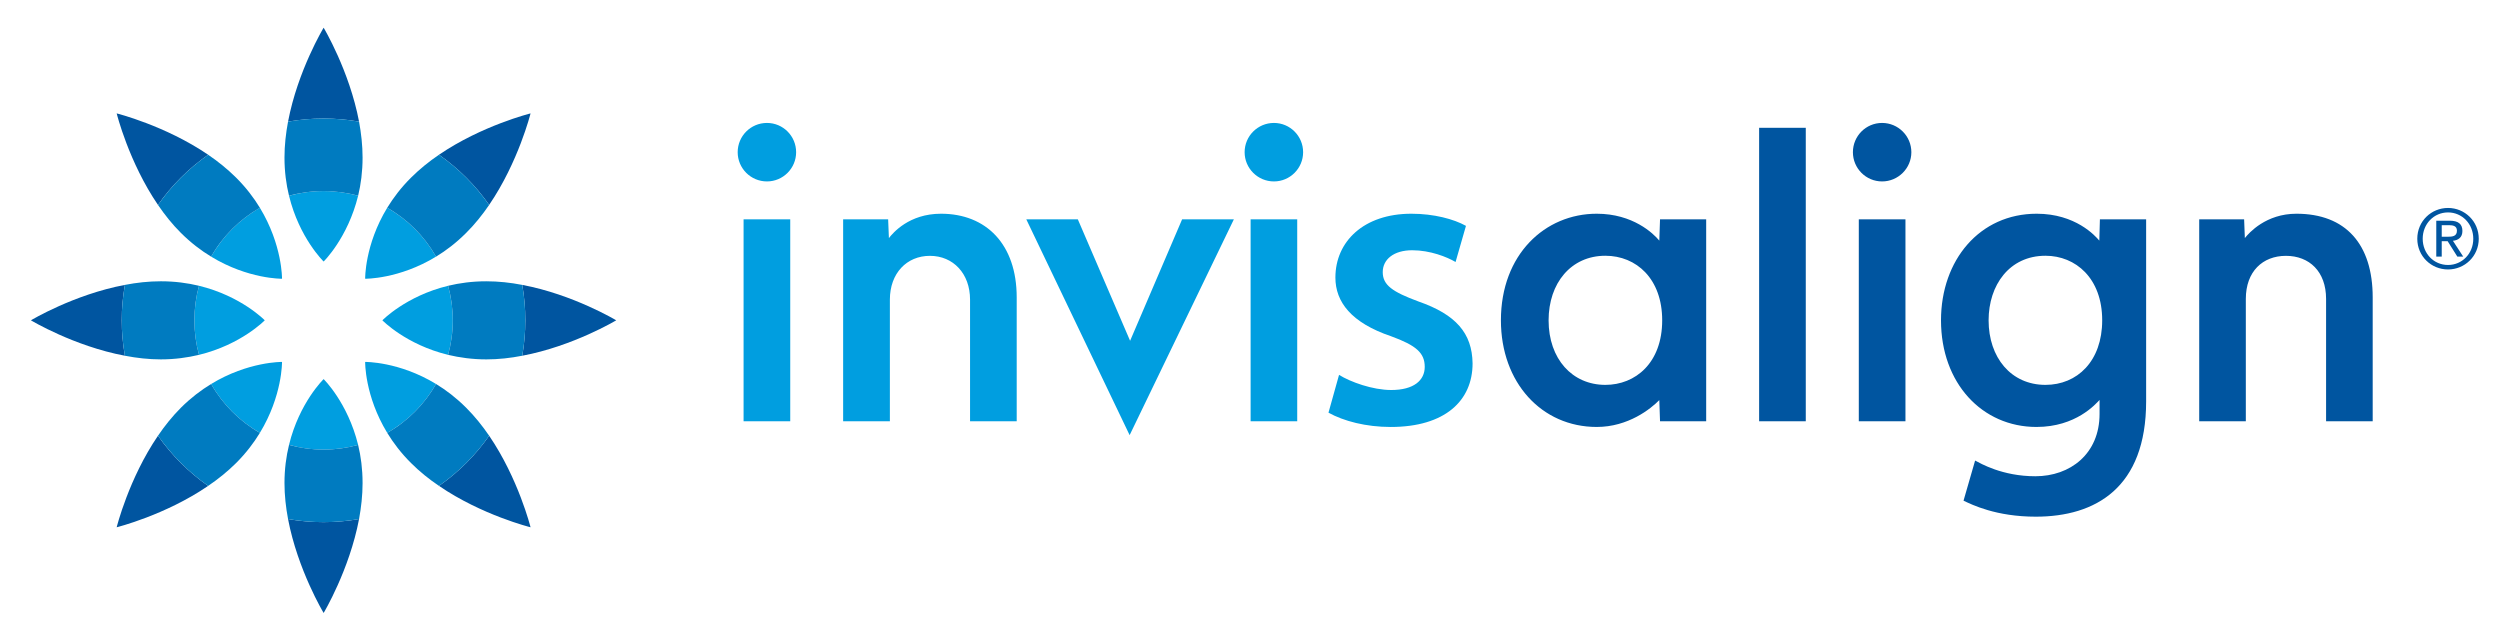
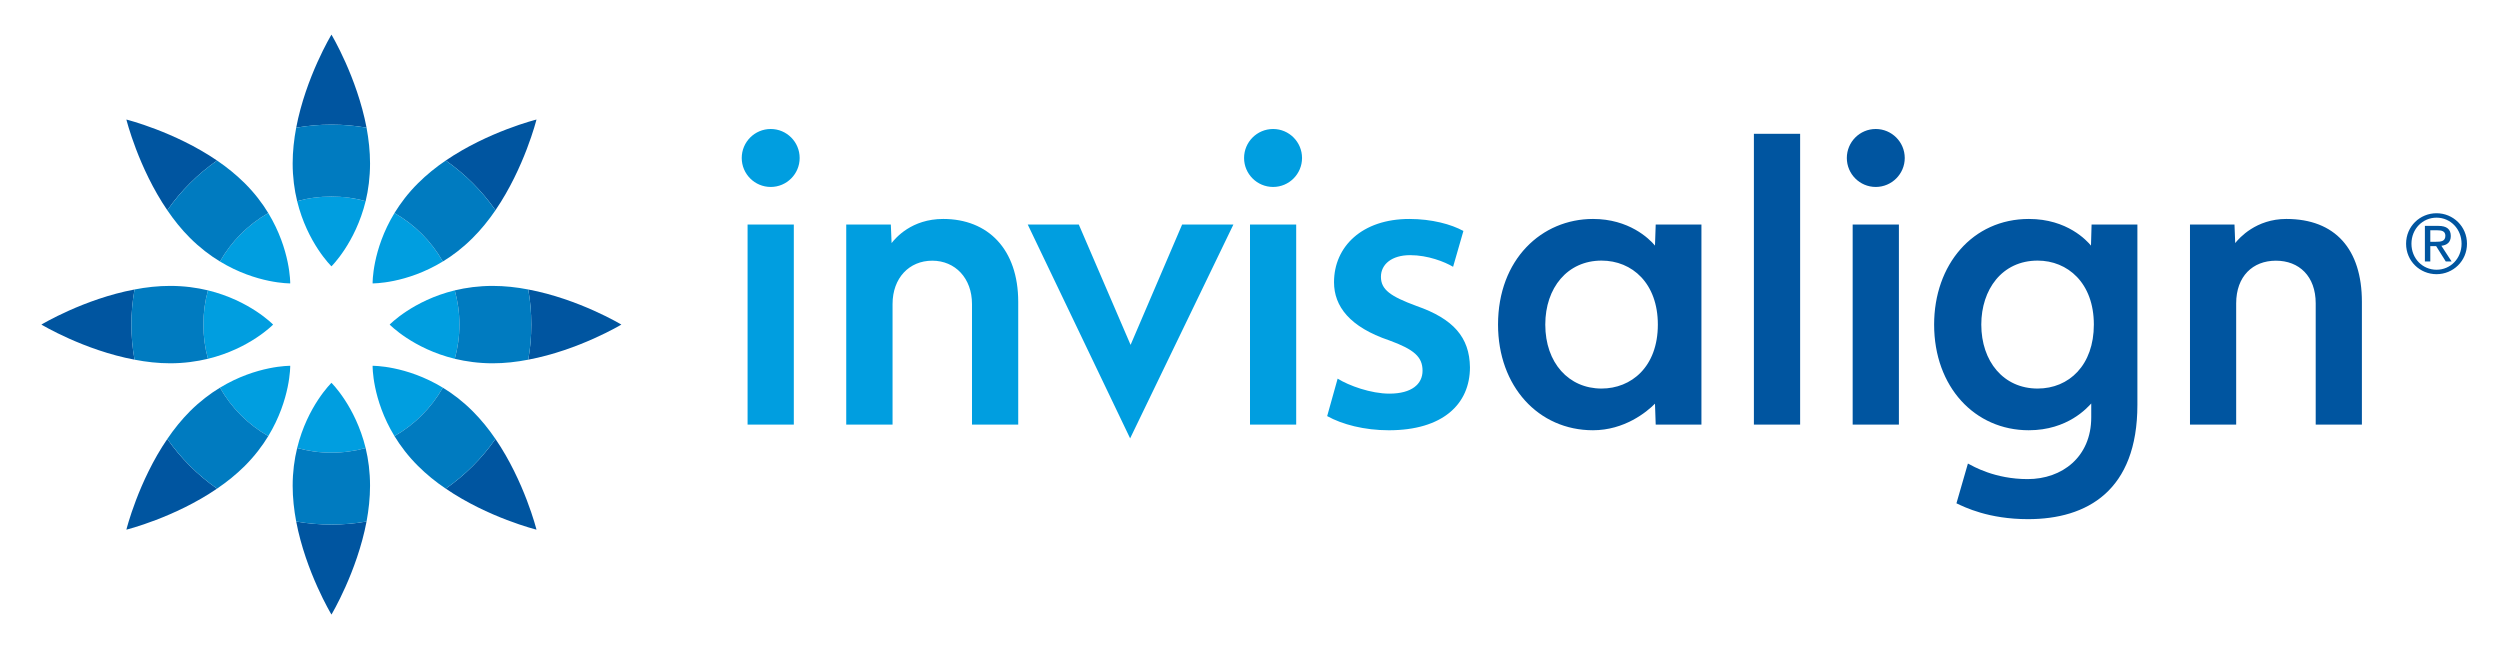
- <svg xmlns="http://www.w3.org/2000/svg" version="1.1" id="Layer_1" x="0px" y="0px" width="345.333px" height="88px" viewBox="0 0 345.333 88" enable-background="new 0 0 345.333 88" xml:space="preserve">
+ <svg xmlns="http://www.w3.org/2000/svg" version="1.1" id="Layer_1" x="0px" y="0px" width="348.5px" height="90px" viewBox="0 0 348.5 90" enable-background="new 0 0 348.5 90" xml:space="preserve">
  <g>
-     <rect x="-37.166" y="-37.25" fill="none" width="405" height="162.5" />
+     <rect x="-35.666" y="-36.25" fill="none" width="405" height="162.5" />
    <g>
-       <path fill="#0055A0" d="M303.783,30.301h6.205l0.1,2.584c0.568-0.715,2.912-3.363,7.125-3.363c6.814,0,10.535,4.213,10.535,11.555    v17.115h-6.439V41.287c0-3.779-2.309-5.947-5.549-5.947c-3.217,0-5.537,2.168-5.537,5.947v16.904h-6.439V30.301z M249.438,58.191    h-6.445V17.65h6.445V58.191z M263.207,58.191h-6.445V30.301h6.445V58.191z M259.979,16.982c-2.232,0-4.031,1.811-4.031,4.043    c0,2.221,1.799,4.037,4.031,4.037c2.227,0,4.043-1.816,4.043-4.037C264.021,18.793,262.205,16.982,259.979,16.982 M229.305,30.301    h6.375v27.891h-6.375l-0.1-2.924c-1.172,1.195-4.289,3.709-8.643,3.709c-7.6,0-13.236-6.117-13.236-14.73    c0-9.111,6.1-14.725,13.236-14.725c4.998,0,7.811,2.713,8.643,3.715L229.305,30.301z M213.912,44.246    c0,5.35,3.281,8.918,7.84,8.918c4.137,0,7.852-3.012,7.852-8.918c0-5.736-3.563-8.918-7.852-8.918    C217.006,35.328,213.912,39.113,213.912,44.246 M290.383,44.246c0-5.818-3.668-8.918-7.834-8.918    c-4.986,0-7.857,4.055-7.857,8.918c0,5.133,3.094,8.918,7.852,8.918C286.92,53.164,290.383,49.906,290.383,44.246 M296.453,55.432    c0,11.965-7.002,15.938-15.246,15.938c-5.496,0-8.813-1.658-9.979-2.209l1.6-5.543c0.727,0.381,3.738,2.168,8.326,2.168    c4.799,0,8.865-3.076,8.865-8.613v-1.928c-0.521,0.545-3.246,3.732-8.713,3.732c-7.512,0-13.189-6.041-13.189-14.73    c0-8.326,5.344-14.725,13.213-14.725c5.367,0,8.092,3.047,8.654,3.715l0.082-2.936h6.387V55.432z" />
-       <path fill="#009EE0" d="M148.885,30.301l7.219,16.775l7.184-16.775h7.148l-14.396,29.807l-14.273-29.807H148.885z M184.967,51.781    c1.57,0.984,4.646,2.092,7.207,2.092c3.129,0,4.629-1.342,4.629-3.193c0-1.916-1.154-2.959-4.641-4.23    c-5.514-1.863-7.699-4.746-7.699-8.109c0-4.986,3.926-8.818,10.494-8.818c3.135,0,5.865,0.744,7.541,1.676l-1.436,4.992    c-1.184-0.697-3.504-1.623-5.988-1.623c-2.561,0-4.072,1.271-4.072,3.018c0,1.799,1.342,2.73,4.945,4.061    c5.162,1.799,7.406,4.371,7.465,8.549c0,5.156-3.814,8.783-11.303,8.783c-3.422,0-6.504-0.809-8.602-1.975L184.967,51.781z     M109.158,58.191h-6.445V30.301h6.445V58.191z M105.941,16.982c-2.238,0-4.043,1.811-4.043,4.043c0,2.221,1.805,4.037,4.043,4.037    c2.227,0,4.031-1.816,4.031-4.037C109.973,18.793,108.168,16.982,105.941,16.982 M179.189,58.191h-6.439V30.301h6.439V58.191z     M175.973,16.982c-2.238,0-4.049,1.811-4.049,4.043c0,2.221,1.811,4.037,4.049,4.037c2.227,0,4.031-1.816,4.031-4.037    C180.004,18.793,178.199,16.982,175.973,16.982 M116.465,30.301h6.217l0.105,2.584c0.563-0.715,2.783-3.363,7.201-3.363    c6.234,0,10.453,4.213,10.453,11.561v17.109h-6.445V41.381c0-3.58-2.32-6.041-5.543-6.041c-3.211,0-5.531,2.414-5.531,6.041    v16.811h-6.457V30.301z" />
-       <path fill="#009EE0" d="M53.488,28.701c2.818,1.605,5.145,3.938,6.744,6.75c-5.127,3.123-9.791,3.053-9.791,3.053    S50.359,33.846,53.488,28.701 M60.232,53.041c-5.127-3.117-9.791-3.047-9.791-3.047s-0.082,4.658,3.047,9.797    C56.307,58.191,58.633,55.854,60.232,53.041 M52.82,44.246c0,0,3.246,3.352,9.076,4.77c0.422-1.518,0.65-3.117,0.65-4.77    s-0.229-3.246-0.65-4.77C56.066,40.895,52.82,44.246,52.82,44.246 M36.572,44.246c0,0-3.246-3.352-9.082-4.77    c-0.422,1.523-0.639,3.117-0.639,4.77s0.217,3.252,0.639,4.77C33.326,47.598,36.572,44.246,36.572,44.246 M38.957,49.994    c0,0-4.664-0.07-9.791,3.047c1.588,2.813,3.926,5.15,6.732,6.75C39.021,54.652,38.957,49.994,38.957,49.994 M38.957,38.504    c0,0,0.064-4.658-3.059-9.803c-2.807,1.605-5.145,3.938-6.732,6.75C34.293,38.574,38.957,38.504,38.957,38.504 M44.705,52.367    c0,0-3.357,3.246-4.781,9.082c1.529,0.428,3.117,0.656,4.781,0.656c1.646,0,3.24-0.229,4.764-0.65    C48.033,55.613,44.705,52.367,44.705,52.367 M44.705,36.125c0,0,3.328-3.246,4.764-9.082c-1.523-0.428-3.117-0.65-4.764-0.65    c-1.664,0-3.252,0.223-4.781,0.65C41.348,32.879,44.705,36.125,44.705,36.125" />
-       <path fill="#0055A0" d="M60.637,21.377c5.918-4.037,12.65-5.713,12.65-5.713s-1.676,6.721-5.719,12.639    C65.688,25.607,63.338,23.264,60.637,21.377 M49.598,16.801c-1.336-7.043-4.893-12.973-4.893-12.973s-3.58,5.93-4.916,12.973    c1.6-0.275,3.234-0.428,4.916-0.428C46.369,16.373,48.004,16.52,49.598,16.801 M60.637,67.115    c5.918,4.049,12.65,5.719,12.65,5.719s-1.676-6.721-5.719-12.645C65.688,62.885,63.338,65.234,60.637,67.115 M17.254,39.354    C10.199,40.678,4.27,44.246,4.27,44.246s5.93,3.568,12.984,4.893c-0.287-1.576-0.439-3.217-0.439-4.893    C16.814,42.576,16.967,40.941,17.254,39.354 M72.139,49.139c7.049-1.324,12.979-4.893,12.979-4.893s-5.93-3.568-12.979-4.893    c0.287,1.588,0.428,3.223,0.428,4.893C72.566,45.922,72.426,47.563,72.139,49.139 M28.756,21.377    c-5.924-4.037-12.639-5.713-12.639-5.713s1.664,6.721,5.707,12.645C23.699,25.607,26.061,23.264,28.756,21.377 M39.789,71.697    c1.336,7.037,4.916,12.973,4.916,12.973s3.557-5.936,4.893-12.973c-1.594,0.281-3.229,0.428-4.893,0.428    C43.023,72.125,41.389,71.979,39.789,71.697 M21.824,60.189c-4.043,5.924-5.707,12.645-5.707,12.645s6.715-1.67,12.639-5.719    C26.061,65.234,23.699,62.885,21.824,60.189" />
-       <path fill="#007BC0" d="M50.084,66.723c0,1.676-0.188,3.357-0.486,4.975c-1.594,0.281-3.229,0.428-4.893,0.428    c-1.682,0-3.328-0.146-4.916-0.428c-0.305-1.617-0.492-3.299-0.492-4.975c0-1.934,0.24-3.691,0.627-5.268    c1.529,0.422,3.117,0.65,4.781,0.65c1.646,0,3.24-0.229,4.764-0.65C49.85,63.031,50.084,64.789,50.084,66.723 M61.896,39.477    c0.422,1.523,0.65,3.117,0.65,4.77s-0.229,3.252-0.65,4.77c1.576,0.375,3.346,0.627,5.285,0.627c1.67,0,3.346-0.188,4.957-0.504    c0.287-1.576,0.428-3.217,0.428-4.893c0-1.67-0.141-3.305-0.428-4.893c-1.611-0.316-3.287-0.498-4.957-0.498    C65.242,38.855,63.473,39.096,61.896,39.477 M60.232,53.041c-1.6,2.813-3.926,5.15-6.744,6.75c0.844,1.383,1.91,2.795,3.287,4.166    c1.184,1.184,2.502,2.244,3.861,3.158c2.701-1.881,5.051-4.23,6.932-6.926c-0.932-1.365-1.986-2.678-3.176-3.867    C63.027,54.957,61.621,53.885,60.232,53.041 M27.49,49.016c-0.422-1.518-0.639-3.117-0.639-4.77s0.217-3.246,0.639-4.77    c-1.57-0.381-3.34-0.621-5.273-0.621c-1.67,0-3.346,0.182-4.963,0.498c-0.287,1.588-0.439,3.223-0.439,4.893    c0,1.676,0.152,3.316,0.439,4.893c1.617,0.316,3.293,0.504,4.963,0.504C24.15,49.643,25.92,49.391,27.49,49.016 M53.488,28.701    c2.818,1.6,5.145,3.938,6.744,6.75c1.389-0.838,2.795-1.916,4.16-3.281c1.189-1.178,2.244-2.502,3.176-3.861    c-1.881-2.701-4.23-5.045-6.932-6.932c-1.365,0.926-2.678,1.986-3.861,3.164C55.398,25.906,54.332,27.33,53.488,28.701     M39.924,27.043c1.529-0.428,3.117-0.645,4.781-0.645c1.646,0,3.24,0.217,4.764,0.645c0.381-1.57,0.615-3.34,0.615-5.273    c0-1.676-0.188-3.352-0.486-4.969c-1.594-0.281-3.229-0.428-4.893-0.428c-1.682,0-3.328,0.146-4.916,0.428    c-0.305,1.617-0.492,3.293-0.492,4.969C39.297,23.703,39.537,25.473,39.924,27.043 M29.166,35.451    c1.588-2.813,3.926-5.145,6.732-6.75c-0.832-1.371-1.91-2.795-3.281-4.16c-1.189-1.178-2.496-2.238-3.861-3.164    c-2.695,1.887-5.045,4.23-6.932,6.932c0.926,1.359,1.98,2.684,3.164,3.861C26.359,33.535,27.777,34.613,29.166,35.451     M35.898,59.791c-2.807-1.6-5.145-3.938-6.732-6.75c-1.389,0.844-2.807,1.916-4.178,3.281c-1.184,1.189-2.238,2.502-3.164,3.867    c1.887,2.695,4.236,5.045,6.932,6.926c1.365-0.926,2.672-1.975,3.861-3.158C33.988,62.586,35.066,61.162,35.898,59.791" />
-       <path fill="#0055A0" d="M338.154,28.725c2.303,0,4.244,1.834,4.244,4.254c0,2.416-1.941,4.242-4.244,4.242    c-2.318,0-4.246-1.826-4.246-4.242C333.908,30.559,335.836,28.725,338.154,28.725 M338.154,36.602    c1.941,0,3.488-1.566,3.488-3.623s-1.547-3.637-3.488-3.637c-1.951,0-3.498,1.58-3.498,3.637S336.203,36.602,338.154,36.602     M336.531,30.488h1.869c1.178,0,1.74,0.463,1.74,1.418c0,0.898-0.572,1.273-1.311,1.355l1.422,2.186h-0.811l-1.34-2.133h-0.816    v2.133h-0.754V30.488z M337.285,32.703h0.773c0.68,0,1.326-0.039,1.326-0.842c0-0.676-0.59-0.758-1.104-0.758h-0.996V32.703z" />
+       <path fill="#0055A0" d="M305.283,31.301h6.205l0.1,2.584c0.568-0.715,2.912-3.363,7.125-3.363c6.814,0,10.535,4.213,10.535,11.555    v17.115h-6.439V42.287c0-3.779-2.309-5.947-5.549-5.947c-3.217,0-5.537,2.168-5.537,5.947v16.904h-6.439V31.301z M250.938,59.191    h-6.445V18.65h6.445V59.191z M264.707,59.191h-6.445V31.301h6.445V59.191z M261.479,17.982c-2.232,0-4.031,1.811-4.031,4.043    c0,2.221,1.799,4.037,4.031,4.037c2.227,0,4.043-1.816,4.043-4.037C265.521,19.793,263.705,17.982,261.479,17.982 M230.805,31.301    h6.375v27.891h-6.375l-0.1-2.924c-1.172,1.195-4.289,3.709-8.643,3.709c-7.6,0-13.236-6.117-13.236-14.73    c0-9.111,6.1-14.725,13.236-14.725c4.998,0,7.811,2.713,8.643,3.715L230.805,31.301z M215.412,45.246    c0,5.35,3.281,8.918,7.84,8.918c4.137,0,7.852-3.012,7.852-8.918c0-5.736-3.563-8.918-7.852-8.918    C218.506,36.328,215.412,40.113,215.412,45.246 M291.883,45.246c0-5.818-3.668-8.918-7.834-8.918    c-4.986,0-7.857,4.055-7.857,8.918c0,5.133,3.094,8.918,7.852,8.918C288.42,54.164,291.883,50.906,291.883,45.246 M297.953,56.432    c0,11.965-7.002,15.938-15.246,15.938c-5.496,0-8.813-1.658-9.979-2.209l1.6-5.543c0.727,0.381,3.738,2.168,8.326,2.168    c4.799,0,8.865-3.076,8.865-8.613v-1.928c-0.521,0.545-3.246,3.732-8.713,3.732c-7.512,0-13.189-6.041-13.189-14.73    c0-8.326,5.344-14.725,13.213-14.725c5.367,0,8.092,3.047,8.654,3.715l0.082-2.936h6.387V56.432z" />
+       <path fill="#009EE0" d="M150.385,31.301l7.219,16.775l7.184-16.775h7.148l-14.396,29.807l-14.273-29.807H150.385z M186.467,52.781    c1.57,0.984,4.646,2.092,7.207,2.092c3.129,0,4.629-1.342,4.629-3.193c0-1.916-1.154-2.959-4.641-4.23    c-5.514-1.863-7.699-4.746-7.699-8.109c0-4.986,3.926-8.818,10.494-8.818c3.135,0,5.865,0.744,7.541,1.676l-1.436,4.992    c-1.184-0.697-3.504-1.623-5.988-1.623c-2.561,0-4.072,1.271-4.072,3.018c0,1.799,1.342,2.73,4.945,4.061    c5.162,1.799,7.406,4.371,7.465,8.549c0,5.156-3.814,8.783-11.303,8.783c-3.422,0-6.504-0.809-8.602-1.975L186.467,52.781z     M110.658,59.191h-6.445V31.301h6.445V59.191z M107.441,17.982c-2.238,0-4.043,1.811-4.043,4.043c0,2.221,1.805,4.037,4.043,4.037    c2.227,0,4.031-1.816,4.031-4.037C111.473,19.793,109.668,17.982,107.441,17.982 M180.689,59.191h-6.439V31.301h6.439V59.191z     M177.473,17.982c-2.238,0-4.049,1.811-4.049,4.043c0,2.221,1.811,4.037,4.049,4.037c2.227,0,4.031-1.816,4.031-4.037    C181.504,19.793,179.699,17.982,177.473,17.982 M117.965,31.301h6.217l0.105,2.584c0.563-0.715,2.783-3.363,7.201-3.363    c6.234,0,10.453,4.213,10.453,11.561v17.109h-6.445V42.381c0-3.58-2.32-6.041-5.543-6.041c-3.211,0-5.531,2.414-5.531,6.041    v16.811h-6.457V31.301z" />
+       <path fill="#009EE0" d="M54.988,29.701c2.818,1.605,5.145,3.938,6.744,6.75c-5.127,3.123-9.791,3.053-9.791,3.053    S51.859,34.846,54.988,29.701 M61.732,54.041c-5.127-3.117-9.791-3.047-9.791-3.047s-0.082,4.658,3.047,9.797    C57.807,59.191,60.133,56.854,61.732,54.041 M54.32,45.246c0,0,3.246,3.352,9.076,4.77c0.422-1.518,0.65-3.117,0.65-4.77    s-0.229-3.246-0.65-4.77C57.566,41.895,54.32,45.246,54.32,45.246 M38.072,45.246c0,0-3.246-3.352-9.082-4.77    c-0.422,1.523-0.639,3.117-0.639,4.77s0.217,3.252,0.639,4.77C34.826,48.598,38.072,45.246,38.072,45.246 M40.457,50.994    c0,0-4.664-0.07-9.791,3.047c1.588,2.813,3.926,5.15,6.732,6.75C40.521,55.652,40.457,50.994,40.457,50.994 M40.457,39.504    c0,0,0.064-4.658-3.059-9.803c-2.807,1.605-5.145,3.938-6.732,6.75C35.793,39.574,40.457,39.504,40.457,39.504 M46.205,53.367    c0,0-3.357,3.246-4.781,9.082c1.529,0.428,3.117,0.656,4.781,0.656c1.646,0,3.24-0.229,4.764-0.65    C49.533,56.613,46.205,53.367,46.205,53.367 M46.205,37.125c0,0,3.328-3.246,4.764-9.082c-1.523-0.428-3.117-0.65-4.764-0.65    c-1.664,0-3.252,0.223-4.781,0.65C42.848,33.879,46.205,37.125,46.205,37.125" />
+       <path fill="#0055A0" d="M62.137,22.377c5.918-4.037,12.65-5.713,12.65-5.713s-1.676,6.721-5.719,12.639    C67.188,26.607,64.838,24.264,62.137,22.377 M51.098,17.801c-1.336-7.043-4.893-12.973-4.893-12.973s-3.58,5.93-4.916,12.973    c1.6-0.275,3.234-0.428,4.916-0.428C47.869,17.373,49.504,17.52,51.098,17.801 M62.137,68.115    c5.918,4.049,12.65,5.719,12.65,5.719s-1.676-6.721-5.719-12.645C67.188,63.885,64.838,66.234,62.137,68.115 M18.754,40.354    C11.699,41.678,5.77,45.246,5.77,45.246s5.93,3.568,12.984,4.893c-0.287-1.576-0.439-3.217-0.439-4.893    C18.314,43.576,18.467,41.941,18.754,40.354 M73.639,50.139c7.049-1.324,12.979-4.893,12.979-4.893s-5.93-3.568-12.979-4.893    c0.287,1.588,0.428,3.223,0.428,4.893C74.066,46.922,73.926,48.563,73.639,50.139 M30.256,22.377    c-5.924-4.037-12.639-5.713-12.639-5.713s1.664,6.721,5.707,12.645C25.199,26.607,27.561,24.264,30.256,22.377 M41.289,72.697    c1.336,7.037,4.916,12.973,4.916,12.973s3.557-5.936,4.893-12.973c-1.594,0.281-3.229,0.428-4.893,0.428    C44.523,73.125,42.889,72.979,41.289,72.697 M23.324,61.189c-4.043,5.924-5.707,12.645-5.707,12.645s6.715-1.67,12.639-5.719    C27.561,66.234,25.199,63.885,23.324,61.189" />
+       <path fill="#007BC0" d="M51.584,67.723c0,1.676-0.188,3.357-0.486,4.975c-1.594,0.281-3.229,0.428-4.893,0.428    c-1.682,0-3.328-0.146-4.916-0.428c-0.305-1.617-0.492-3.299-0.492-4.975c0-1.934,0.24-3.691,0.627-5.268    c1.529,0.422,3.117,0.65,4.781,0.65c1.646,0,3.24-0.229,4.764-0.65C51.35,64.031,51.584,65.789,51.584,67.723 M63.396,40.477    c0.422,1.523,0.65,3.117,0.65,4.77s-0.229,3.252-0.65,4.77c1.576,0.375,3.346,0.627,5.285,0.627c1.67,0,3.346-0.188,4.957-0.504    c0.287-1.576,0.428-3.217,0.428-4.893c0-1.67-0.141-3.305-0.428-4.893c-1.611-0.316-3.287-0.498-4.957-0.498    C66.742,39.855,64.973,40.096,63.396,40.477 M61.732,54.041c-1.6,2.813-3.926,5.15-6.744,6.75c0.844,1.383,1.91,2.795,3.287,4.166    c1.184,1.184,2.502,2.244,3.861,3.158c2.701-1.881,5.051-4.23,6.932-6.926c-0.932-1.365-1.986-2.678-3.176-3.867    C64.527,55.957,63.121,54.885,61.732,54.041 M28.99,50.016c-0.422-1.518-0.639-3.117-0.639-4.77s0.217-3.246,0.639-4.77    c-1.57-0.381-3.34-0.621-5.273-0.621c-1.67,0-3.346,0.182-4.963,0.498c-0.287,1.588-0.439,3.223-0.439,4.893    c0,1.676,0.152,3.316,0.439,4.893c1.617,0.316,3.293,0.504,4.963,0.504C25.65,50.643,27.42,50.391,28.99,50.016 M54.988,29.701    c2.818,1.6,5.145,3.938,6.744,6.75c1.389-0.838,2.795-1.916,4.16-3.281c1.189-1.178,2.244-2.502,3.176-3.861    c-1.881-2.701-4.23-5.045-6.932-6.932c-1.365,0.926-2.678,1.986-3.861,3.164C56.898,26.906,55.832,28.33,54.988,29.701     M41.424,28.043c1.529-0.428,3.117-0.645,4.781-0.645c1.646,0,3.24,0.217,4.764,0.645c0.381-1.57,0.615-3.34,0.615-5.273    c0-1.676-0.188-3.352-0.486-4.969c-1.594-0.281-3.229-0.428-4.893-0.428c-1.682,0-3.328,0.146-4.916,0.428    c-0.305,1.617-0.492,3.293-0.492,4.969C40.797,24.703,41.037,26.473,41.424,28.043 M30.666,36.451    c1.588-2.813,3.926-5.145,6.732-6.75c-0.832-1.371-1.91-2.795-3.281-4.16c-1.189-1.178-2.496-2.238-3.861-3.164    c-2.695,1.887-5.045,4.23-6.932,6.932c0.926,1.359,1.98,2.684,3.164,3.861C27.859,34.535,29.277,35.613,30.666,36.451     M37.398,60.791c-2.807-1.6-5.145-3.938-6.732-6.75c-1.389,0.844-2.807,1.916-4.178,3.281c-1.184,1.189-2.238,2.502-3.164,3.867    c1.887,2.695,4.236,5.045,6.932,6.926c1.365-0.926,2.672-1.975,3.861-3.158C35.488,63.586,36.566,62.162,37.398,60.791" />
+       <path fill="#0055A0" d="M339.654,29.725c2.303,0,4.244,1.834,4.244,4.254c0,2.416-1.941,4.242-4.244,4.242    c-2.318,0-4.246-1.826-4.246-4.242C335.408,31.559,337.336,29.725,339.654,29.725 M339.654,37.602    c1.941,0,3.488-1.566,3.488-3.623s-1.547-3.637-3.488-3.637c-1.951,0-3.498,1.58-3.498,3.637S337.703,37.602,339.654,37.602     M338.031,31.488h1.869c1.178,0,1.74,0.463,1.74,1.418c0,0.898-0.572,1.273-1.311,1.355l1.422,2.186h-0.811l-1.34-2.133h-0.816    v2.133h-0.754V31.488z M338.785,33.703h0.773c0.68,0,1.326-0.039,1.326-0.842c0-0.676-0.59-0.758-1.104-0.758h-0.996V33.703z" />
    </g>
  </g>
</svg>
